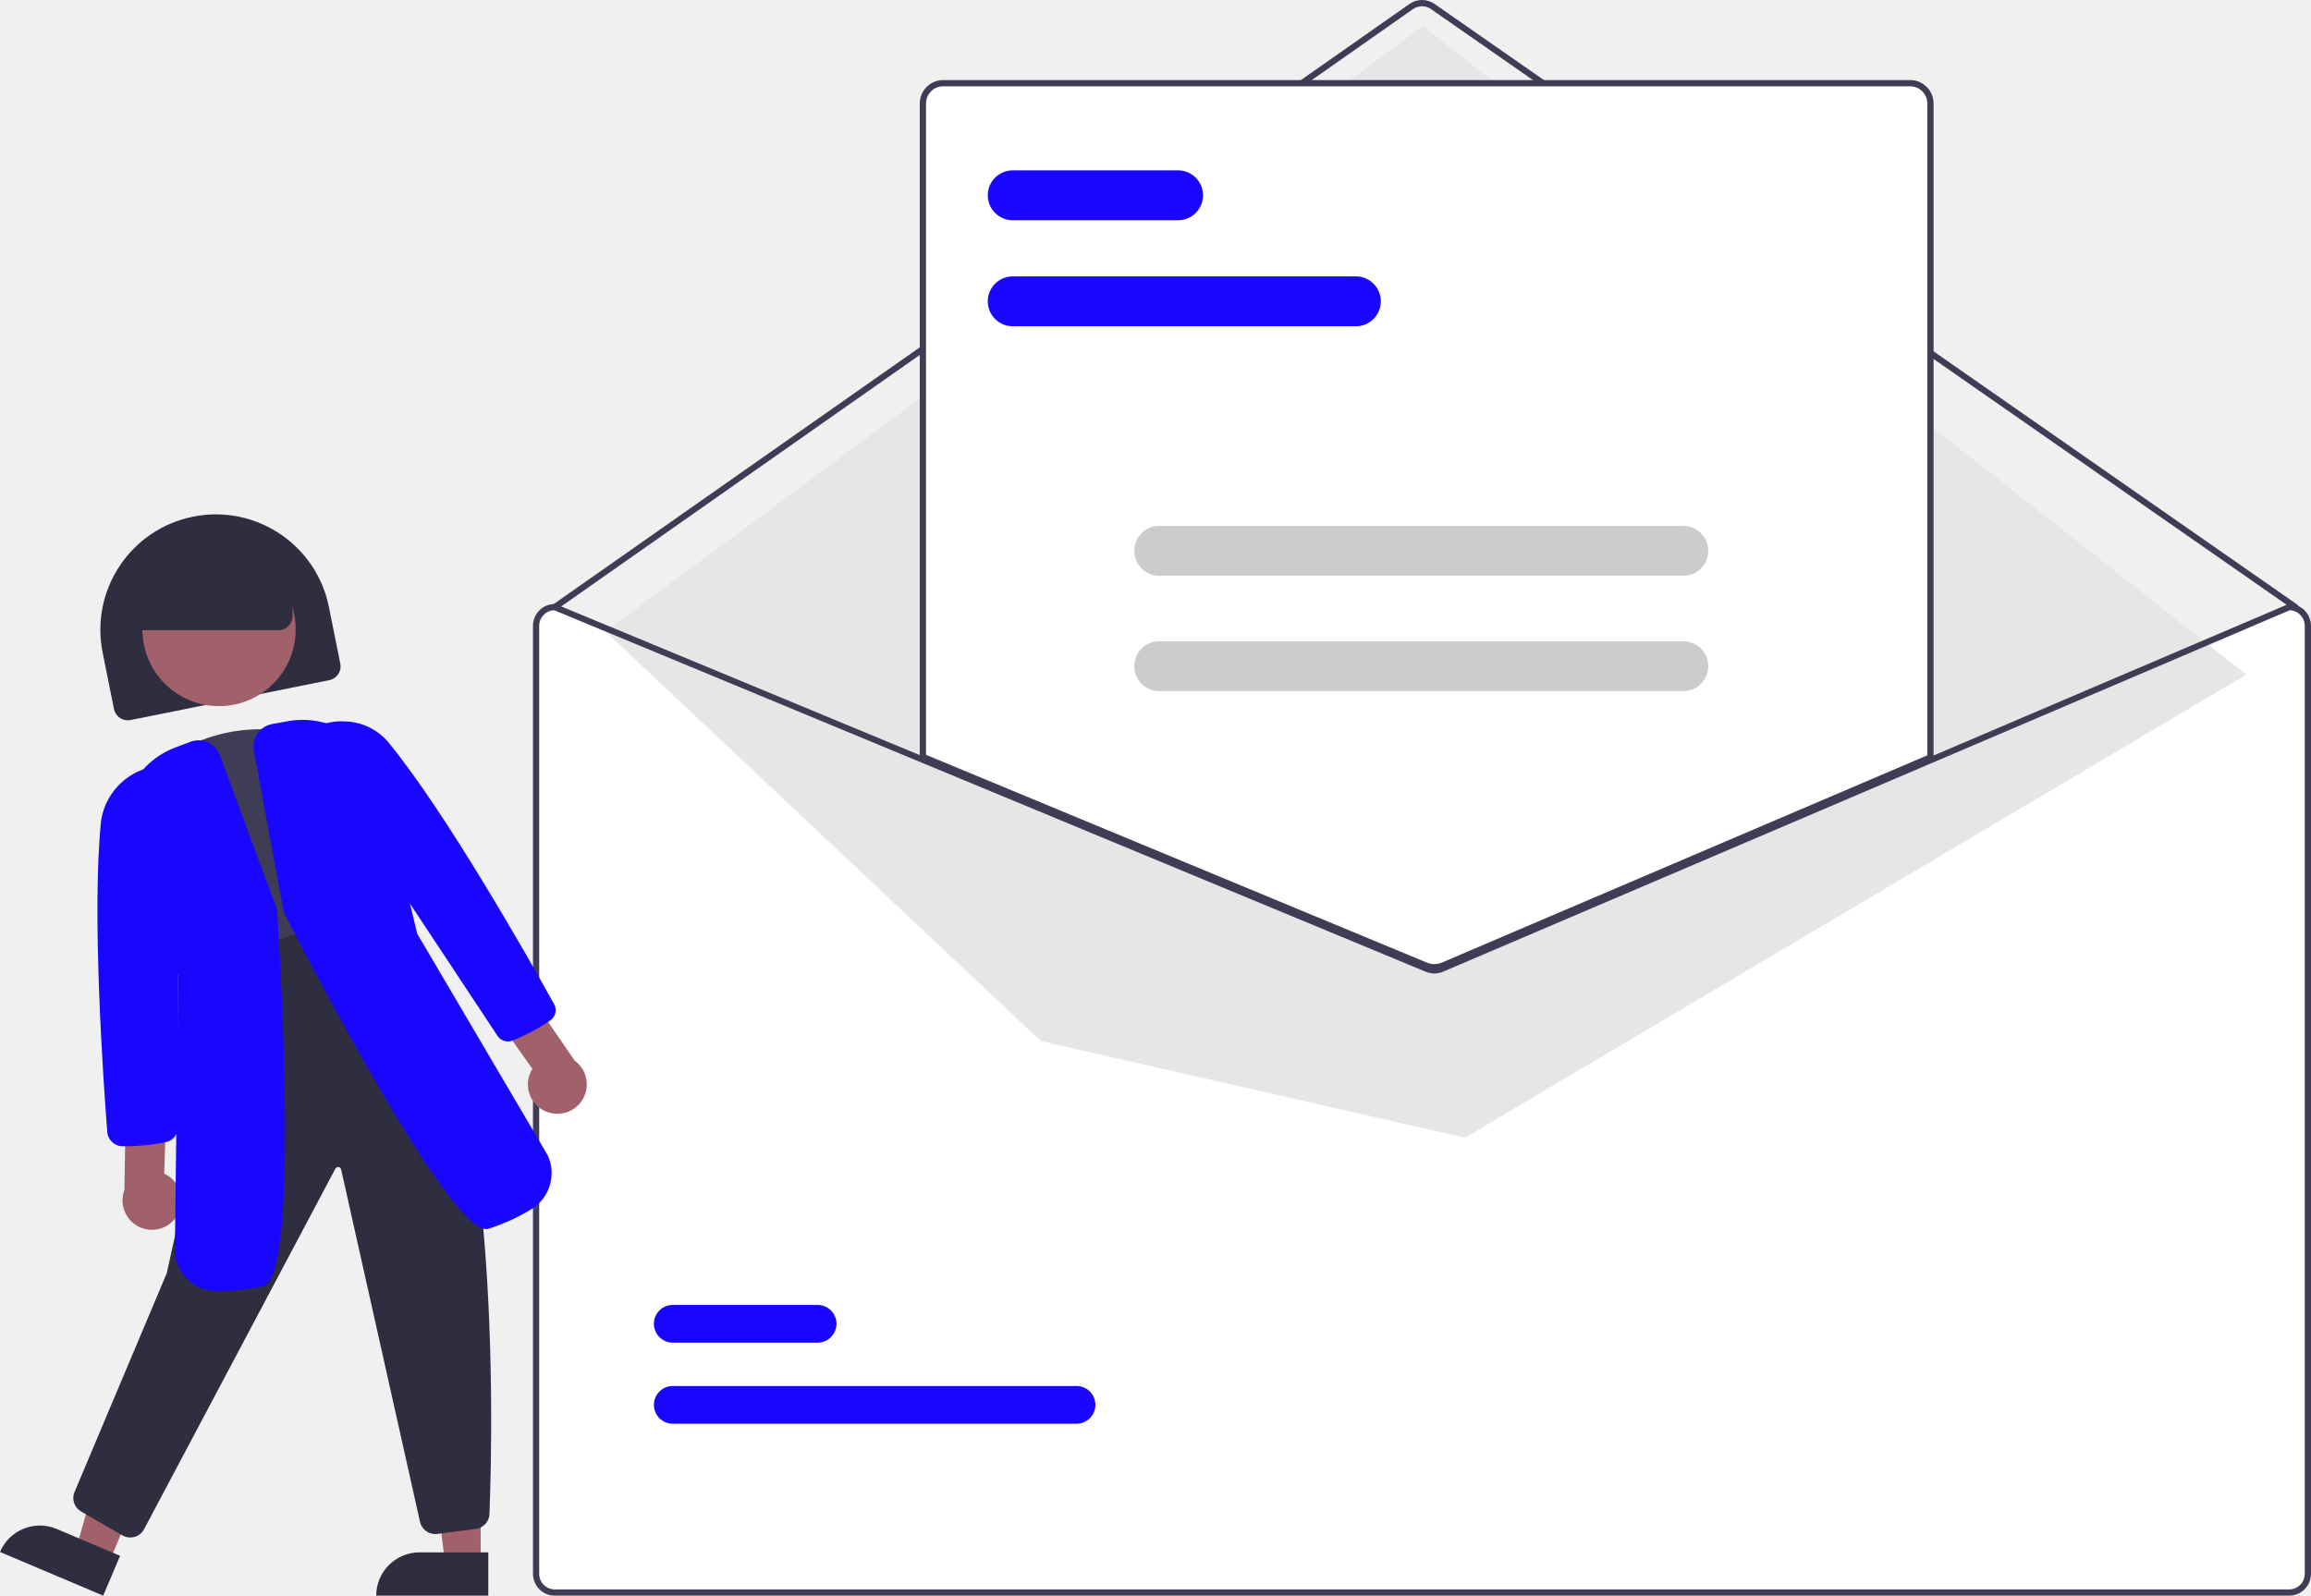
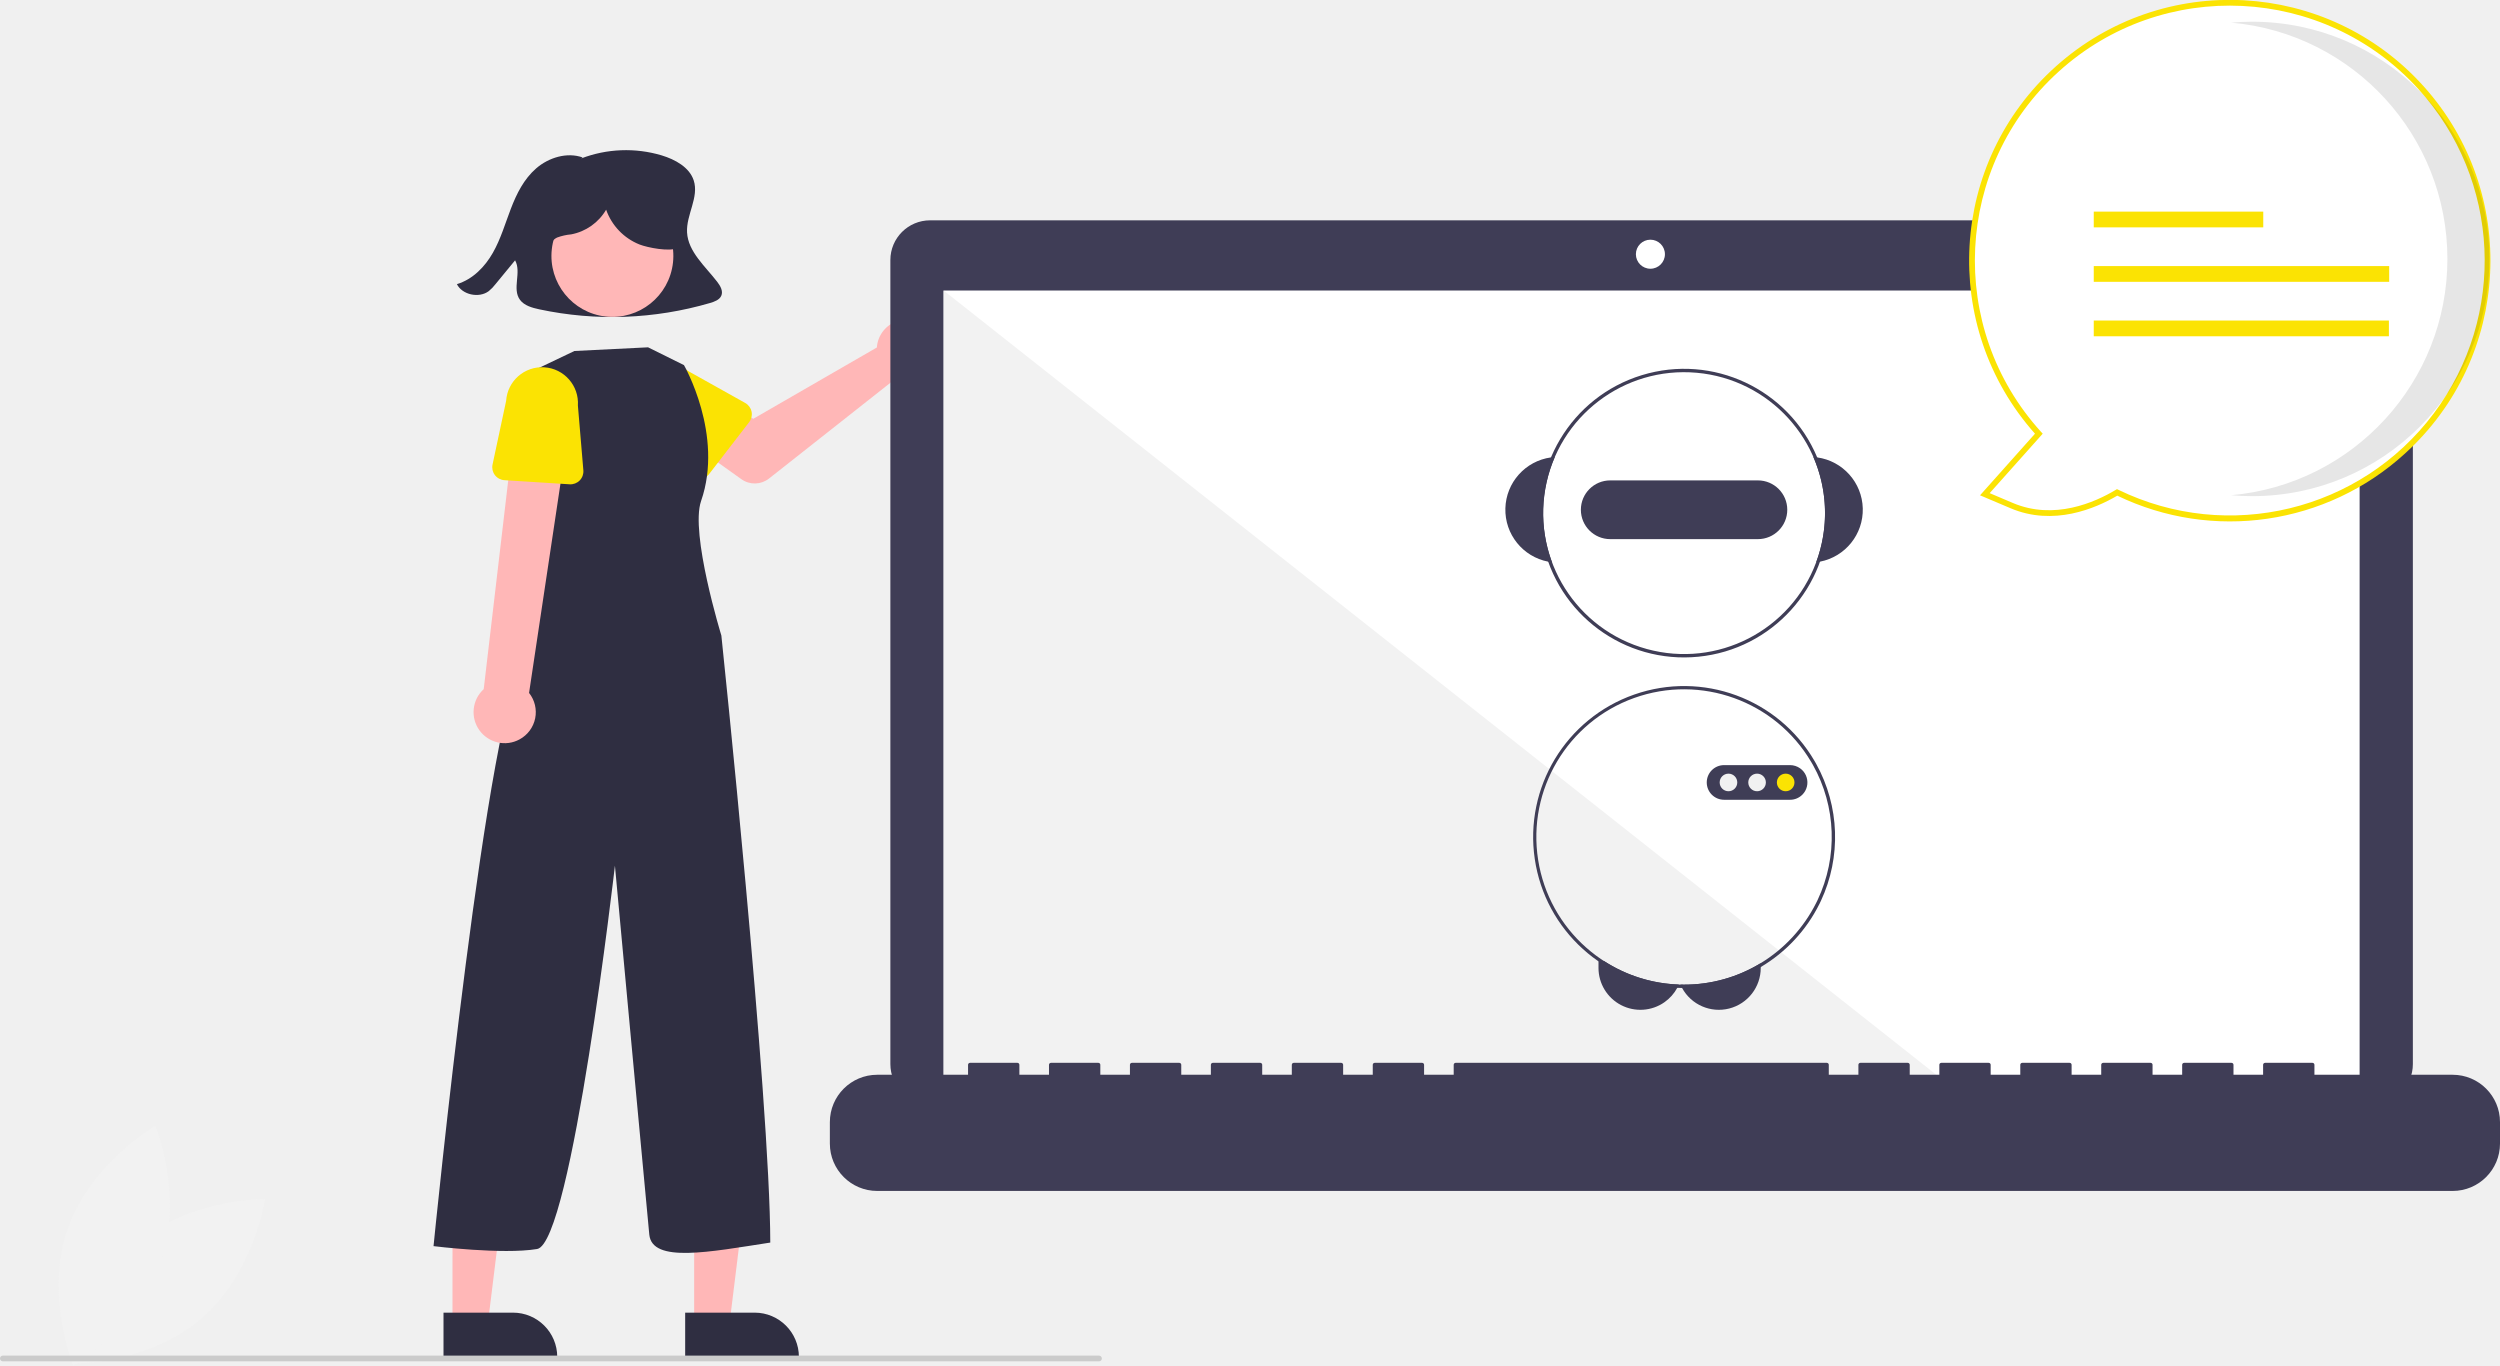
- <svg xmlns="http://www.w3.org/2000/svg" id="e8e370f4-8fb0-4ed1-9ceb-86ee4fa027f4" data-name="Layer 1" width="740.857" height="511.675" viewBox="0 0 740.857 511.675">
-   <path d="M963.428,387.837h-.2l-114.8,49.02-157.07,67.07a5.066,5.066,0,0,1-3.88.02l-162.05-67.23-117.62-48.8-.18-.08h-.2a7.008,7.008,0,0,0-7,7v304a7.008,7.008,0,0,0,7,7h556a7.008,7.008,0,0,0,7-7v-304A7.008,7.008,0,0,0,963.428,387.837Z" transform="translate(-229.5716 -194.1626)" fill="#fff" />
-   <path d="M965.428,389.837a.997.997,0,0,1-.571-.179L688.298,197.055a5.015,5.015,0,0,0-5.729.01L408.003,389.656a1,1,0,0,1-1.149-1.638l274.567-192.592a7.022,7.022,0,0,1,8.02-.013l276.559,192.603a1,1,0,0,1-.572,1.821Z" transform="translate(-229.5716 -194.1626)" fill="#3f3d56" />
-   <polygon points="194.121 202.502 456.132 8.319 720.132 216.319 469.632 364.819 333.632 333.819 194.121 202.502" fill="#e6e6e6" />
-   <path d="M574.684,650.704H445.244a6.047,6.047,0,1,1,0-12.095H574.684a6.047,6.047,0,1,1,0,12.095Z" transform="translate(-229.5716 -194.1626)" fill="#1906fd" />
-   <path d="M491.684,624.704H445.244a6.047,6.047,0,1,1,0-12.095h46.44a6.047,6.047,0,1,1,0,12.095Z" transform="translate(-229.5716 -194.1626)" fill="#1906fd" />
-   <path d="M689.389,504.822a7.564,7.564,0,0,1-2.869-.562L524.929,437.211v-209.874a7.008,7.008,0,0,1,7-7h310a7.008,7.008,0,0,1,7,7v210.02l-.304.13L692.345,504.227A7.616,7.616,0,0,1,689.389,504.822Z" transform="translate(-229.5716 -194.1626)" fill="#fff" />
-   <path d="M689.389,505.322a8.072,8.072,0,0,1-3.06-.599L524.429,437.545v-210.208a7.509,7.509,0,0,1,7.5-7.5h310a7.509,7.509,0,0,1,7.5,7.5V437.688l-156.888,66.999A8.11,8.11,0,0,1,689.389,505.322Zm-162.96-69.112,160.663,66.665a6.118,6.118,0,0,0,4.668-.028L847.429,436.367V227.337a5.507,5.507,0,0,0-5.5-5.5h-310a5.507,5.507,0,0,0-5.5,5.5Z" transform="translate(-229.5716 -194.1626)" fill="#3f3d56" />
-   <path d="M963.428,387.837h-.2l-114.8,49.02-157.07,67.07a5.066,5.066,0,0,1-3.88.02l-162.05-67.23-117.62-48.8-.18-.08h-.2a7.008,7.008,0,0,0-7,7v304a7.008,7.008,0,0,0,7,7h556a7.008,7.008,0,0,0,7-7v-304A7.008,7.008,0,0,0,963.428,387.837Zm5,311a5.002,5.002,0,0,1-5,5h-556a5.002,5.002,0,0,1-5-5v-304a5.011,5.011,0,0,1,4.81-5l118.19,49.04,161.28,66.92a7.121,7.121,0,0,0,5.44-.03l156.28-66.74,115.2-49.19a5.016,5.016,0,0,1,4.8,5Z" transform="translate(-229.5716 -194.1626)" fill="#3f3d56" />
-   <path d="M664.232,298.789h-110a8,8,0,1,1,0-16h110a8,8,0,0,1,0,16Z" transform="translate(-229.5716 -194.1626)" fill="#1906fd" />
-   <path d="M607.232,264.789h-53a8,8,0,1,1,0-16h53a8,8,0,0,1,0,16Z" transform="translate(-229.5716 -194.1626)" fill="#1906fd" />
-   <path d="M769.2,378.789h-168a8,8,0,1,1,0-16h168a8,8,0,0,1,0,16Z" transform="translate(-229.5716 -194.1626)" fill="#ccc" />
-   <path d="M769.2,415.789h-168a8,8,0,1,1,0-16h168a8,8,0,0,1,0,16Z" transform="translate(-229.5716 -194.1626)" fill="#ccc" />
-   <path d="M270.52,425.141a4.508,4.508,0,0,1-4.411-3.616L262.47,403.386a37,37,0,0,1,72.556-14.552l3.638,18.139a4.505,4.505,0,0,1-3.526,5.297L271.406,425.053A4.513,4.513,0,0,1,270.52,425.141Z" transform="translate(-229.5716 -194.1626)" fill="#2f2e41" />
-   <polygon points="154.088 501.059 142.656 501.058 137.22 456.962 154.092 456.963 154.088 501.059" fill="#a0616a" />
-   <path d="M134.49,497.791h22.048a0,0,0,0,1,0,0v13.882a0,0,0,0,1,0,0H120.608a0,0,0,0,1,0,0v0A13.882,13.882,0,0,1,134.49,497.791Z" fill="#2f2e41" />
-   <polygon points="34.969 500.944 24.442 496.486 36.63 453.76 52.166 460.341 34.969 500.944" fill="#a0616a" />
-   <path d="M244.738,685.499h22.048a0,0,0,0,1,0,0V699.381a0,0,0,0,1,0,0H230.856a0,0,0,0,1,0,0v0A13.882,13.882,0,0,1,244.738,685.499Z" transform="translate(60.18447 -236.3717) rotate(22.95463)" fill="#2f2e41" />
-   <circle cx="70.224" cy="201.872" r="24.561" fill="#a0616a" />
-   <path d="M300.958,507.766l-.252-.818c-6.693-21.754-13.61-44.24-20.538-65.625l-.188-.577.426-.433c10.753-10.938,30.897-15.302,46.859-10.146,16.064,5.186,27.134,19.731,25.75,33.834a36.131,36.131,0,0,0,6.428,23.893l.641.93-1.002.523A181.87,181.87,0,0,1,301.806,507.643Z" transform="translate(-229.5716 -194.1626)" fill="#3f3d56" />
-   <path d="M271.336,687.183a4.987,4.987,0,0,1-2.493-.673l-13.267-7.662a4.973,4.973,0,0,1-2.03-6.446l29.481-69.952,22.531-102.024,41.061-14.931.373.172c44.022,20.222,40.619,165.165,39.489,194.016a5.005,5.005,0,0,1-4.558,4.776l-12.347,1.613a5.046,5.046,0,0,1-5.409-4.137l-25.207-112.654a1.001,1.001,0,0,0-.823-.868.977.977,0,0,0-1.042.492L275.708,684.62a4.98,4.98,0,0,1-3.05,2.385A5.042,5.042,0,0,1,271.336,687.183Z" transform="translate(-229.5716 -194.1626)" fill="#2f2e41" />
-   <path d="M286.083,584.377a9.377,9.377,0,0,0-3.87-13.848l.671-21.417L269.968,545.529l-.523,30.259a9.428,9.428,0,0,0,16.638,8.589Z" transform="translate(-229.5716 -194.1626)" fill="#a0616a" />
-   <path d="M269.636,561.738l-.758-.004a4.97,4.97,0,0,1-4.923-4.606c-1.239-15.951-5.043-70.286-1.979-99.745a20.764,20.764,0,0,1,24.185-17.409l.789.174-.006.808c-.281,38.758-.263,77.29-.245,114.554a4.999,4.999,0,0,1-3.905,4.89A64.509,64.509,0,0,1,269.636,561.738Z" transform="translate(-229.5716 -194.1626)" fill="#1906fd" />
-   <path d="M299.038,608.221a13.582,13.582,0,0,1-13.423-11.932l1.088-89.451-17.779-44.97a26.405,26.405,0,0,1,16.985-28.063l4.753-1.783a7.286,7.286,0,0,1,9.39,4.291L318.384,485.811l.005.072c1.271,19.7,7.009,117.749-4.431,120.674a63.118,63.118,0,0,1-14.79,1.663Z" transform="translate(-229.5716 -194.1626)" fill="#1906fd" />
-   <path d="M404.655,550.605a9.377,9.377,0,0,1-4.41-13.685l-12.374-17.494,8.797-10.113,17.128,24.95a9.428,9.428,0,0,1-9.14,16.342Z" transform="translate(-229.5716 -194.1626)" fill="#a0616a" />
-   <path d="M392.298,528.123a4.037,4.037,0,0,1-3.246-1.808l-.065-.098c-20.475-30.99-41.647-63.035-63.105-94.98l-.231-.344.295-.291a19.098,19.098,0,0,1,14.084-5.108,18.82,18.82,0,0,1,13.907,6.523c18.751,22.815,45.513,70.169,53.269,84.14a3.962,3.962,0,0,1-1.234,5.231,63.421,63.421,0,0,1-12.165,6.472A3.826,3.826,0,0,1,392.298,528.123Z" transform="translate(-229.5716 -194.1626)" fill="#1906fd" />
-   <path d="M385.424,588.285c-12.264.008-56.144-84.482-64.815-101.42l-.075-.205-9.593-51.828a7.284,7.284,0,0,1,5.867-8.494l4.996-.903a26.405,26.405,0,0,1,28.96,15.407l12.535,52.688,41.913,71.212a13.591,13.591,0,0,1-5.477,17.292,63.076,63.076,0,0,1-13.556,6.146,2.671,2.671,0,0,1-.755.105Z" transform="translate(-229.5716 -194.1626)" fill="#1906fd" />
-   <path d="M318.871,396.247h-49.5v-6a25.028,25.028,0,0,1,25-25h4a25.028,25.028,0,0,1,25,25v1.5A4.505,4.505,0,0,1,318.871,396.247Z" transform="translate(-229.5716 -194.1626)" fill="#2f2e41" />
+ <svg xmlns="http://www.w3.org/2000/svg" id="b6aa0626-c548-43ac-b721-fcff4f949bc4" data-name="Layer 1" width="868.98" height="474.67" viewBox="0 0 868.98 474.67">
+   <path d="M212.969,644.948c-18.517,15.79-22.361,41.687-22.361,41.687s26.179.297,44.697-15.493,22.361-41.687,22.361-41.687S231.486,629.158,212.969,644.948Z" transform="translate(-165.5099 -212.6649)" fill="#f2f2f2" />
+   <path d="M221.526,651.23c-7.888,23.022-30.565,36.105-30.565,36.105s-9.889-24.242-2.001-47.263,30.565-36.105,30.565-36.105S229.413,628.208,221.526,651.23Z" transform="translate(-165.5099 -212.6649)" fill="#f2f2f2" />
+   <path d="M414.811,310.625c-4.19-5.429-10.111-10.452-10.486-17.152-.344-6.144,4.238-12.245,2.306-18.123-1.486-4.52-6.387-7.247-11.177-8.691a43.439,43.439,0,0,0-27.916,1.075l.485-.342c-5.452-1.942-11.825.063-16.115,3.776-4.29,3.713-6.839,8.861-8.817,14.019-1.979,5.158-3.511,10.505-6.26,15.341-2.749,4.836-6.958,9.234-12.51,10.905,1.859,3.708,7.67,4.98,11.078,2.425a14.014,14.014,0,0,0,2.331-2.41q3.409-4.146,6.819-8.292c2.339,4.16-1.155,9.901,1.72,13.752,1.482,1.986,4.19,2.74,6.705,3.281a121.277,121.277,0,0,0,59.331-2.201c1.55-.457,3.261-1.086,3.904-2.489C416.951,313.879,415.912,312.053,414.811,310.625Z" transform="translate(-165.5099 -212.6649)" fill="#2f2e41" />
+   <path d="M470.538,331.812a10.527,10.527,0,0,0-.239,1.64l-42.957,24.782L416.9,352.223,405.769,366.796,423.219,379.233a8,8,0,0,0,9.598-.234l44.297-34.946a10.497,10.497,0,1,0-6.576-12.241Z" transform="translate(-165.5099 -212.6649)" fill="#ffb7b7" />
+   <path d="M425.905,359.408l-13.884,17.994a4.5,4.5,0,0,1-6.804.373l-15.717-16.321A12.497,12.497,0,0,1,404.827,341.709l19.713,11.023a4.5,4.5,0,0,1,1.365,6.676Z" transform="translate(-165.5099 -212.6649)" fill="#fbe303" />
+   <polygon points="241.288 460.267 253.548 460.266 259.38 412.978 241.286 412.979 241.288 460.267" fill="#ffb7b7" />
+   <path d="M403.67,668.929l24.144-.001h.001a15.387,15.387,0,0,1,15.386,15.386v.5l-39.531.001Z" transform="translate(-165.5099 -212.6649)" fill="#2f2e41" />
+   <polygon points="157.288 460.267 169.548 460.266 175.38 412.978 157.286 412.979 157.288 460.267" fill="#ffb7b7" />
+   <path d="M319.67,668.929l24.144-.001h.001a15.387,15.387,0,0,1,15.386,15.386v.5l-39.531.001Z" transform="translate(-165.5099 -212.6649)" fill="#2f2e41" />
+   <circle cx="378.374" cy="301.628" r="21.188" transform="translate(-128.2503 432.1653) rotate(-83.7356)" fill="#ffb7b7" />
+   <path d="M390.771,333.391l12.482,6.184s13.947,24.237,5.947,47.237c-3.884,11.167,7.053,46.763,7.053,46.763s16.947,161.237,17,211c-21.053,3.237-41.053,7.237-42.053-2.763s-11.947-128.237-11.947-128.237-15.053,131.237-27.053,133.237-36-1-36-1,19.053-192.237,32.053-204.237l2-10-.053-89.763,14.978-7.148Z" transform="translate(-165.5099 -212.6649)" fill="#2f2e41" />
+   <path d="M346.118,469.662a10.743,10.743,0,0,0,3.291-16.14l14.517-96.762-18.966-.91-11.316,96.361a10.801,10.801,0,0,0,12.474,17.451Z" transform="translate(-165.5099 -212.6649)" fill="#ffb7b7" />
+   <path d="M363.514,381.004l-22.682-1.432a4.5,4.5,0,0,1-4.118-5.429l4.726-22.16a12.497,12.497,0,0,1,24.94,1.648l1.901,22.505a4.5,4.5,0,0,1-4.768,4.868Z" transform="translate(-165.5099 -212.6649)" fill="#fbe303" />
+   <path d="M990.396,289.249H488.802a13.806,13.806,0,0,0-13.806,13.806V582.534a13.806,13.806,0,0,0,13.806,13.806H990.396a13.806,13.806,0,0,0,13.806-13.806V303.055a13.806,13.806,0,0,0-13.806-13.806Z" transform="translate(-165.5099 -212.6649)" fill="#3f3d56" />
+   <rect x="327.996" y="100.983" width="492.186" height="277.644" fill="#fff" />
+   <circle cx="573.668" cy="88.363" r="5.048" fill="#fff" />
+   <polygon points="679.425 378.627 327.996 378.627 327.996 100.983 679.425 378.627" fill="#f2f2f2" style="isolation:isolate" />
+   <path d="M1018.021,586.244H969.987v-3.461a.686.686,0,0,0-.686-.686h-16.469a.686.686,0,0,0-.686.686v3.461H941.853v-3.461a.686.686,0,0,0-.686-.686H924.698a.686.686,0,0,0-.686.686h0v3.461h-10.293v-3.461a.686.686,0,0,0-.686-.686H896.563a.686.686,0,0,0-.686.686h0v3.461h-10.293v-3.461a.686.686,0,0,0-.686-.686H868.429a.686.686,0,0,0-.686.686v3.461h-10.293v-3.461a.686.686,0,0,0-.686-.686H840.295a.686.686,0,0,0-.686.686h0v3.461H829.316v-3.461a.686.686,0,0,0-.686-.686H812.16a.686.686,0,0,0-.686.686h0v3.461h-10.293v-3.461a.686.686,0,0,0-.686-.686H671.489a.686.686,0,0,0-.686.686h0v3.461H660.51v-3.461a.686.686,0,0,0-.686-.686H643.355a.686.686,0,0,0-.686.686h0v3.461H632.375v-3.461a.686.686,0,0,0-.686-.686H615.22a.686.686,0,0,0-.686.686h0v3.461H604.241v-3.461a.686.686,0,0,0-.686-.686H587.086a.686.686,0,0,0-.686.686h0v3.461h-10.293v-3.461a.686.686,0,0,0-.686-.686H558.952a.686.686,0,0,0-.686.686h0v3.461H547.972v-3.461a.686.686,0,0,0-.686-.686H530.817a.686.686,0,0,0-.686.686v3.461h-10.293v-3.461a.686.686,0,0,0-.686-.686H502.683a.686.686,0,0,0-.686.686h0v3.461H470.431a16.469,16.469,0,0,0-16.469,16.469v7.447a16.469,16.469,0,0,0,16.469,16.469h547.59a16.469,16.469,0,0,0,16.469-16.469V602.712A16.469,16.469,0,0,0,1018.021,586.244Z" transform="translate(-165.5099 -212.6649)" fill="#3f3d56" />
+   <path d="M749.066,554.886a12.089,12.089,0,0,1-.554,1.143,14.627,14.627,0,0,1-4.433,4.987,14.564,14.564,0,0,1-22.946-11.911V546.755h1.995A50.942,50.942,0,0,0,749.066,554.886Z" transform="translate(-165.5099 -212.6649)" fill="#3f3d56" />
+   <path d="M777.53,547.443v1.662a14.559,14.559,0,0,1-27.344,6.97,12.16,12.16,0,0,1-.577-1.172c.426.012.846.018,1.272.018A51.018,51.018,0,0,0,777.53,547.443Z" transform="translate(-165.5099 -212.6649)" fill="#3f3d56" />
+   <path d="M797.152,371.656c-.437-.064-.881-.105-1.324-.134a48.982,48.982,0,0,1,.974,36.577c.443-.052.881-.122,1.318-.204a18.374,18.374,0,0,0-.968-36.239Z" transform="translate(-165.5099 -212.6649)" fill="#3f3d56" />
+   <path d="M705.933,371.522c-.443.029-.887.07-1.324.134a18.374,18.374,0,0,0-.968,36.239c.437.082.875.152,1.318.204a48.986,48.986,0,0,1,.974-36.577Z" transform="translate(-165.5099 -212.6649)" fill="#3f3d56" />
+   <path d="M797.152,371.656a50.156,50.156,0,1,0,3.891,19.365A50.228,50.228,0,0,0,797.152,371.656Zm-.35,36.443a48.982,48.982,0,1,1,3.074-17.078A49.067,49.067,0,0,1,796.802,408.099Z" transform="translate(-165.5099 -212.6649)" fill="#3f3d56" />
+   <path d="M776.545,379.647H725.216a10.207,10.207,0,0,0,0,20.415h51.328a10.207,10.207,0,0,0,0-20.415Z" transform="translate(-165.5099 -212.6649)" fill="#3f3d56" />
+   <path d="M796.802,478.185q-.28-.516-.578-1.015c-.006-.012-.012-.018-.017-.029a52.474,52.474,0,1,0-47.694,78.888c.554.029,1.114.047,1.674.047.234.012.461.012.694.012a52.108,52.108,0,0,0,26.65-7.285A52.843,52.843,0,0,0,797.91,526.9c.006-.012.012-.018.017-.029.175-.35.344-.706.513-1.067a52.419,52.419,0,0,0-1.639-47.619Zm.502,47.298q-.254.543-.525,1.067a51.686,51.686,0,0,1-19.248,20.893,51.018,51.018,0,0,1-26.65,7.478c-.426,0-.846-.006-1.272-.018q-.271,0-.543-.017a51.326,51.326,0,1,1,45.974-77.418c.006.012.012.017.017.029.204.332.402.671.589,1.009a51.263,51.263,0,0,1,1.656,46.977Z" transform="translate(-165.5099 -212.6649)" fill="#3f3d56" />
+   <path d="M791.226,479.737A6.067,6.067,0,0,0,787.726,478.611H764.786a6.025,6.025,0,1,0,0,12.05H787.726a5.959,5.959,0,0,0,1.219-.122,6.619,6.619,0,0,0,1.167-.367,6.023,6.023,0,0,0,1.114-10.435Z" transform="translate(-165.5099 -212.6649)" fill="#3f3d56" />
+   <circle cx="600.803" cy="271.971" r="3.059" fill="#f1f1f1" />
+   <circle cx="610.745" cy="271.971" r="3.059" fill="#f1f1f1" />
+   <circle cx="620.686" cy="271.971" r="3.059" fill="#fbe303" />
+   <path d="M901.407,383.818c-7.955,4.771-22.128,10.749-36.611,4.605l-9.362-3.971,18.761-21.031a89.602,89.602,0,1,1,27.212,20.397Z" transform="translate(-165.5099 -212.6649)" fill="#fff" />
+   <path d="M901.456,384.952c-7.644,4.488-22.205,10.69-37.051,4.392l-10.647-4.516,19.094-21.404a90.602,90.602,0,1,1,128.58,6.914h0a90.198,90.198,0,0,1-99.977,14.614Zm104.74-141.25A88.602,88.602,0,1,0,874.935,362.749l.604.666-18.431,20.661L865.186,387.503c14.338,6.082,28.525-.236,35.706-4.542l.464-.279.487.237a88.602,88.602,0,0,0,104.352-139.216Z" transform="translate(-165.5099 -212.6649)" fill="#fbe303" />
+   <path d="M1016.209,302.667a82.46,82.46,0,0,0-75.168-82.132c2.402-.21,4.831-.324,7.288-.324a82.456,82.456,0,0,1,0,164.913c-2.453,0-4.878-.115-7.276-.325A82.46,82.46,0,0,0,1016.209,302.667Z" transform="translate(-165.5099 -212.6649)" opacity="0.1" style="isolation:isolate" />
+   <rect x="727.772" y="73.559" width="58.92" height="5.472" fill="#fbe303" />
+   <rect x="727.772" y="92.487" width="102.692" height="5.472" fill="#fbe303" />
+   <rect x="727.772" y="111.415" width="102.591" height="5.472" fill="#fbe303" />
+   <path d="M547.51,685.859h-381a1,1,0,0,1,0-2h381a1,1,0,0,1,0,2Z" transform="translate(-165.5099 -212.6649)" fill="#cbcbcb" />
+   <path d="M400.58,287.855c-.826-3.745-3.507-6.849-6.597-9.121a27.017,27.017,0,0,0-34.537,2.1,17.649,17.649,0,0,0-5.334,8.549,10.486,10.486,0,0,0,2.235,9.548l.423.265c-.384-1.628.881-3.255,2.392-3.973a19.11,19.11,0,0,1,4.878-1.094,17.935,17.935,0,0,0,12.157-8.578,20.254,20.254,0,0,0,11.607,12.097c2.8,1.095,10.492,2.601,13.158,1.211C404.363,297.086,401.406,291.601,400.58,287.855Z" transform="translate(-165.5099 -212.6649)" fill="#2f2e41" />
</svg>
